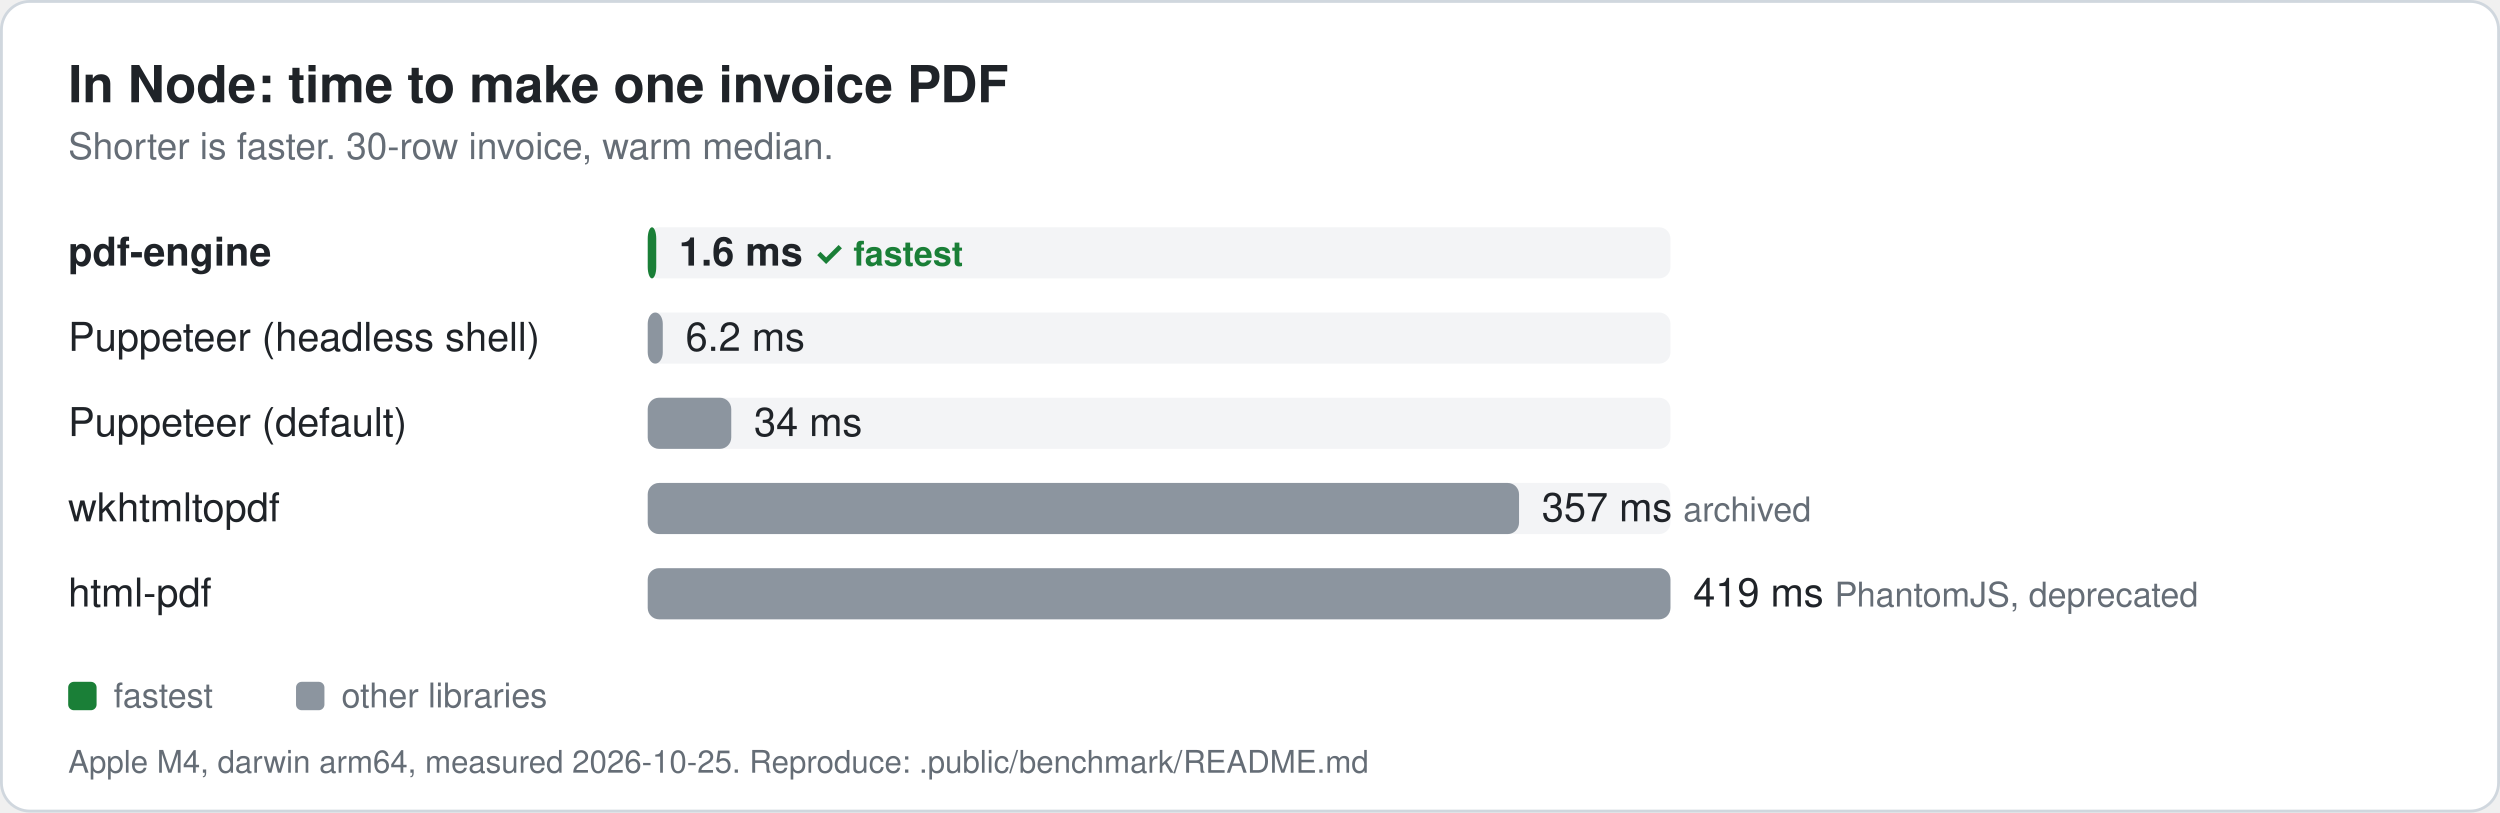
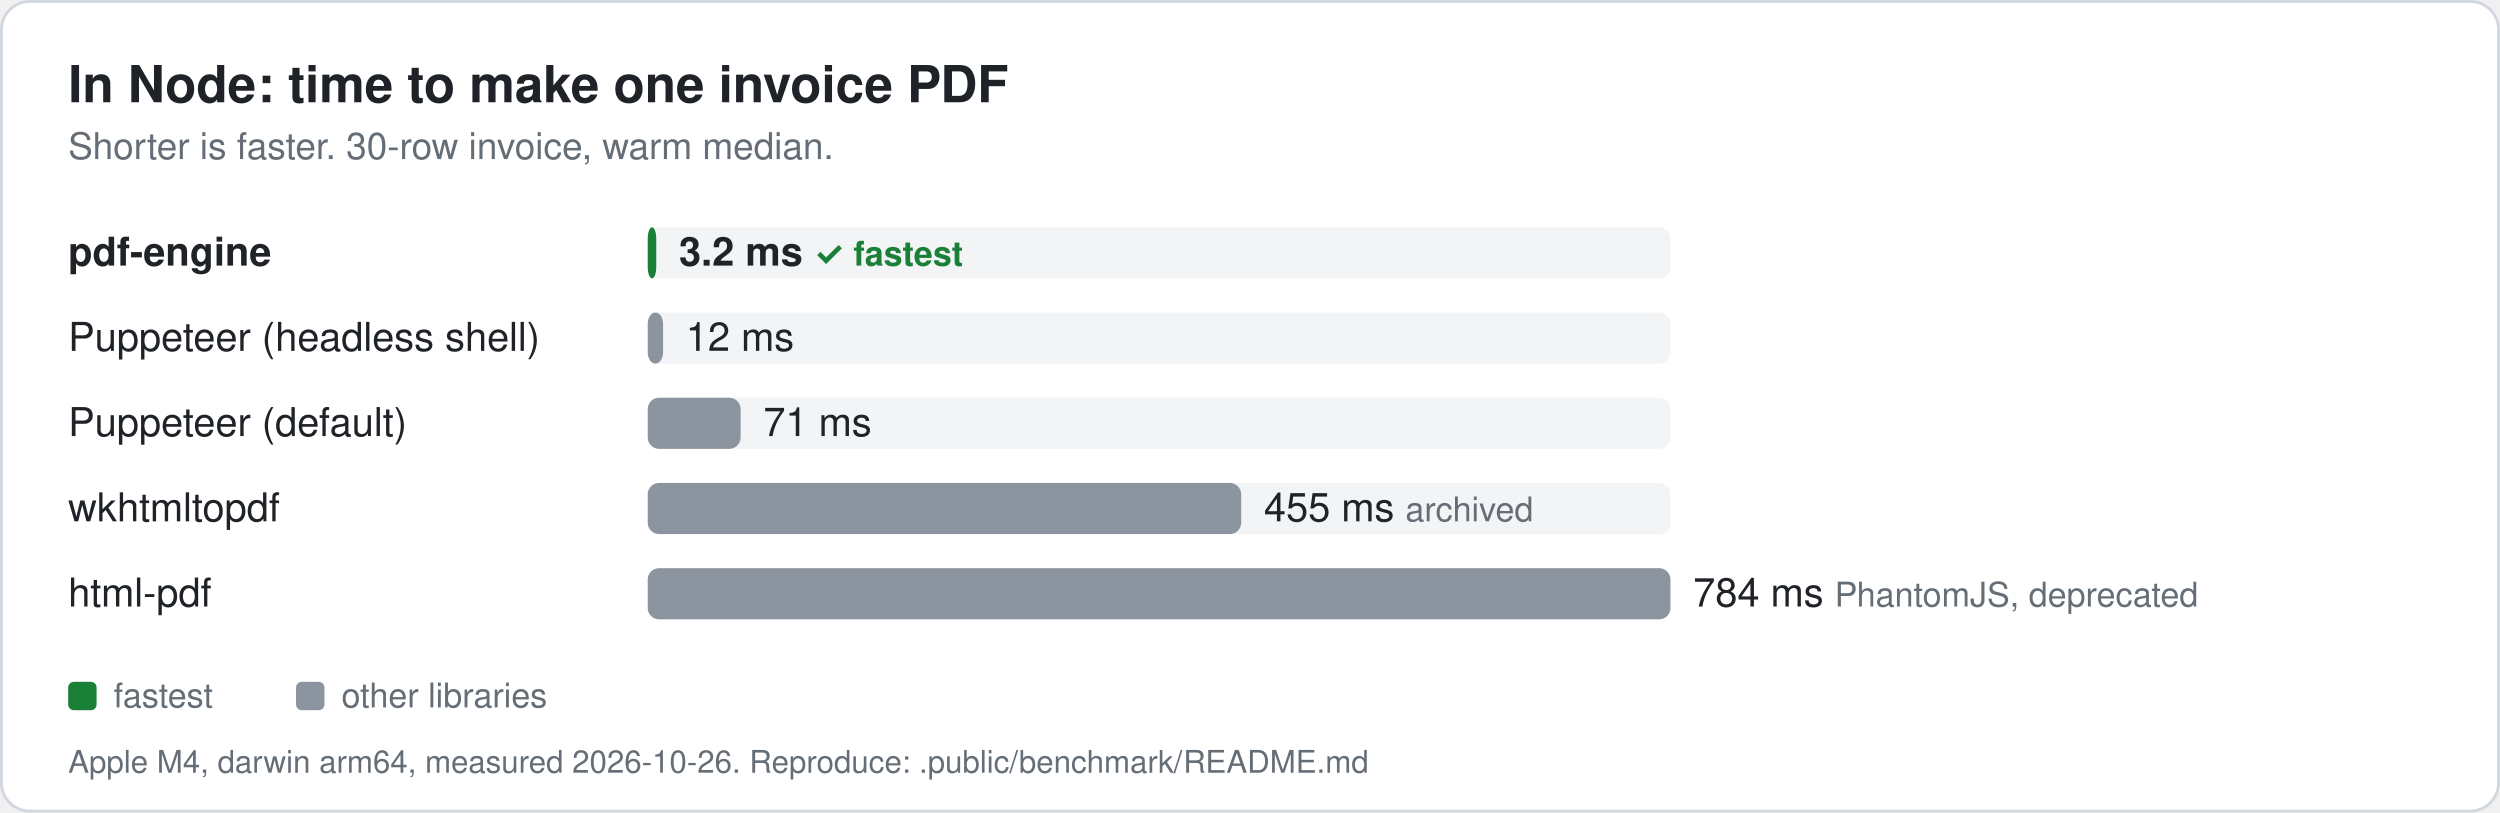
<svg xmlns="http://www.w3.org/2000/svg" width="880" height="286" viewBox="0 0 880 286" role="img" aria-labelledby="t d" font-family="-apple-system, BlinkMacSystemFont, 'Segoe UI', Helvetica, Arial, sans-serif">
  <rect x="0.5" y="0.5" width="879" height="285" rx="10" fill="#ffffff" stroke="#d0d7de" />
  <text x="24" y="36" font-size="18" font-weight="700" fill="#1f2328">In Node: time to make one invoice PDF</text>
  <text x="24" y="56" font-size="13" fill="#656d76">Shorter is faster. 30-row invoice, warm median.</text>
  <text x="24" y="93.5" font-size="14" fill="#1f2328" font-weight="700">pdf-engine</text>
  <rect x="228" y="80" width="360" height="18" rx="4" fill="#f3f4f6" />
  <rect x="228" y="80" width="3.0" height="18" rx="4" fill="#1a7f37" />
-   <text x="239.0" y="93.5" font-size="14" fill="#1f2328" font-weight="700">1.6 ms <tspan fill="#1a7f37" font-weight="700" font-size="12">✓ fastest</tspan>
+   <text x="239.0" y="93.5" font-size="14" fill="#1f2328" font-weight="700">3.2 ms <tspan fill="#1a7f37" font-weight="700" font-size="12">✓ fastest</tspan>
  </text>
  <text x="24" y="123.5" font-size="14" fill="#1f2328" font-weight="400">Puppeteer (headless shell)</text>
  <rect x="228" y="110" width="360" height="18" rx="4" fill="#f3f4f6" />
-   <rect x="228" y="110" width="5.3" height="18" rx="4" fill="#8c959f" />
-   <text x="241.3" y="123.5" font-size="14" fill="#1f2328" font-weight="500">6.2 ms</text>
+   <rect x="228" y="110" width="5.4" height="18" rx="4" fill="#8c959f" />
+   <text x="241.4" y="123.5" font-size="14" fill="#1f2328" font-weight="500">12 ms</text>
  <text x="24" y="153.5" font-size="14" fill="#1f2328" font-weight="400">Puppeteer (default)</text>
  <rect x="228" y="140" width="360" height="18" rx="4" fill="#f3f4f6" />
-   <rect x="228" y="140" width="29.4" height="18" rx="4" fill="#8c959f" />
-   <text x="265.4" y="153.5" font-size="14" fill="#1f2328" font-weight="500">34 ms</text>
+   <rect x="228" y="140" width="32.7" height="18" rx="4" fill="#8c959f" />
+   <text x="268.7" y="153.5" font-size="14" fill="#1f2328" font-weight="500">71 ms</text>
  <text x="24" y="183.5" font-size="14" fill="#1f2328" font-weight="400">wkhtmltopdf</text>
  <rect x="228" y="170" width="360" height="18" rx="4" fill="#f3f4f6" />
-   <rect x="228" y="170" width="306.7" height="18" rx="4" fill="#8c959f" />
-   <text x="542.7" y="183.5" font-size="14" fill="#1f2328" font-weight="500">357 ms <tspan fill="#656d76" font-weight="400" font-size="12">archived</tspan>
+   <rect x="228" y="170" width="208.9" height="18" rx="4" fill="#8c959f" />
+   <text x="444.9" y="183.5" font-size="14" fill="#1f2328" font-weight="500">455 ms <tspan fill="#656d76" font-weight="400" font-size="12">archived</tspan>
  </text>
  <text x="24" y="213.5" font-size="14" fill="#1f2328" font-weight="400">html-pdf</text>
  <rect x="228" y="200" width="360" height="18" rx="4" fill="#f3f4f6" />
  <rect x="228" y="200" width="360.0" height="18" rx="4" fill="#8c959f" />
-   <text x="596.0" y="213.5" font-size="14" fill="#1f2328" font-weight="500">419 ms <tspan fill="#656d76" font-weight="400" font-size="12">PhantomJS, deprecated</tspan>
+   <text x="596.0" y="213.5" font-size="14" fill="#1f2328" font-weight="500">784 ms <tspan fill="#656d76" font-weight="400" font-size="12">PhantomJS, deprecated</tspan>
  </text>
  <rect x="24" y="240" width="10" height="10" rx="2" fill="#1a7f37" />
  <text x="40" y="249" font-size="12" fill="#656d76">fastest</text>
  <rect x="104.2" y="240" width="10" height="10" rx="2" fill="#8c959f" />
  <text x="120.2" y="249" font-size="12" fill="#656d76">other libraries</text>
-   <text x="24" y="272" font-size="11" fill="#656d76">Apple M4, darwin arm64, measured 2026-10-25. Reproduce: .public/benchmark/README.md</text>
+   <text x="24" y="272" font-size="11" fill="#656d76">Apple M4, darwin arm64, measured 2026-10-26. Reproduce: .public/benchmark/README.md</text>
</svg>
